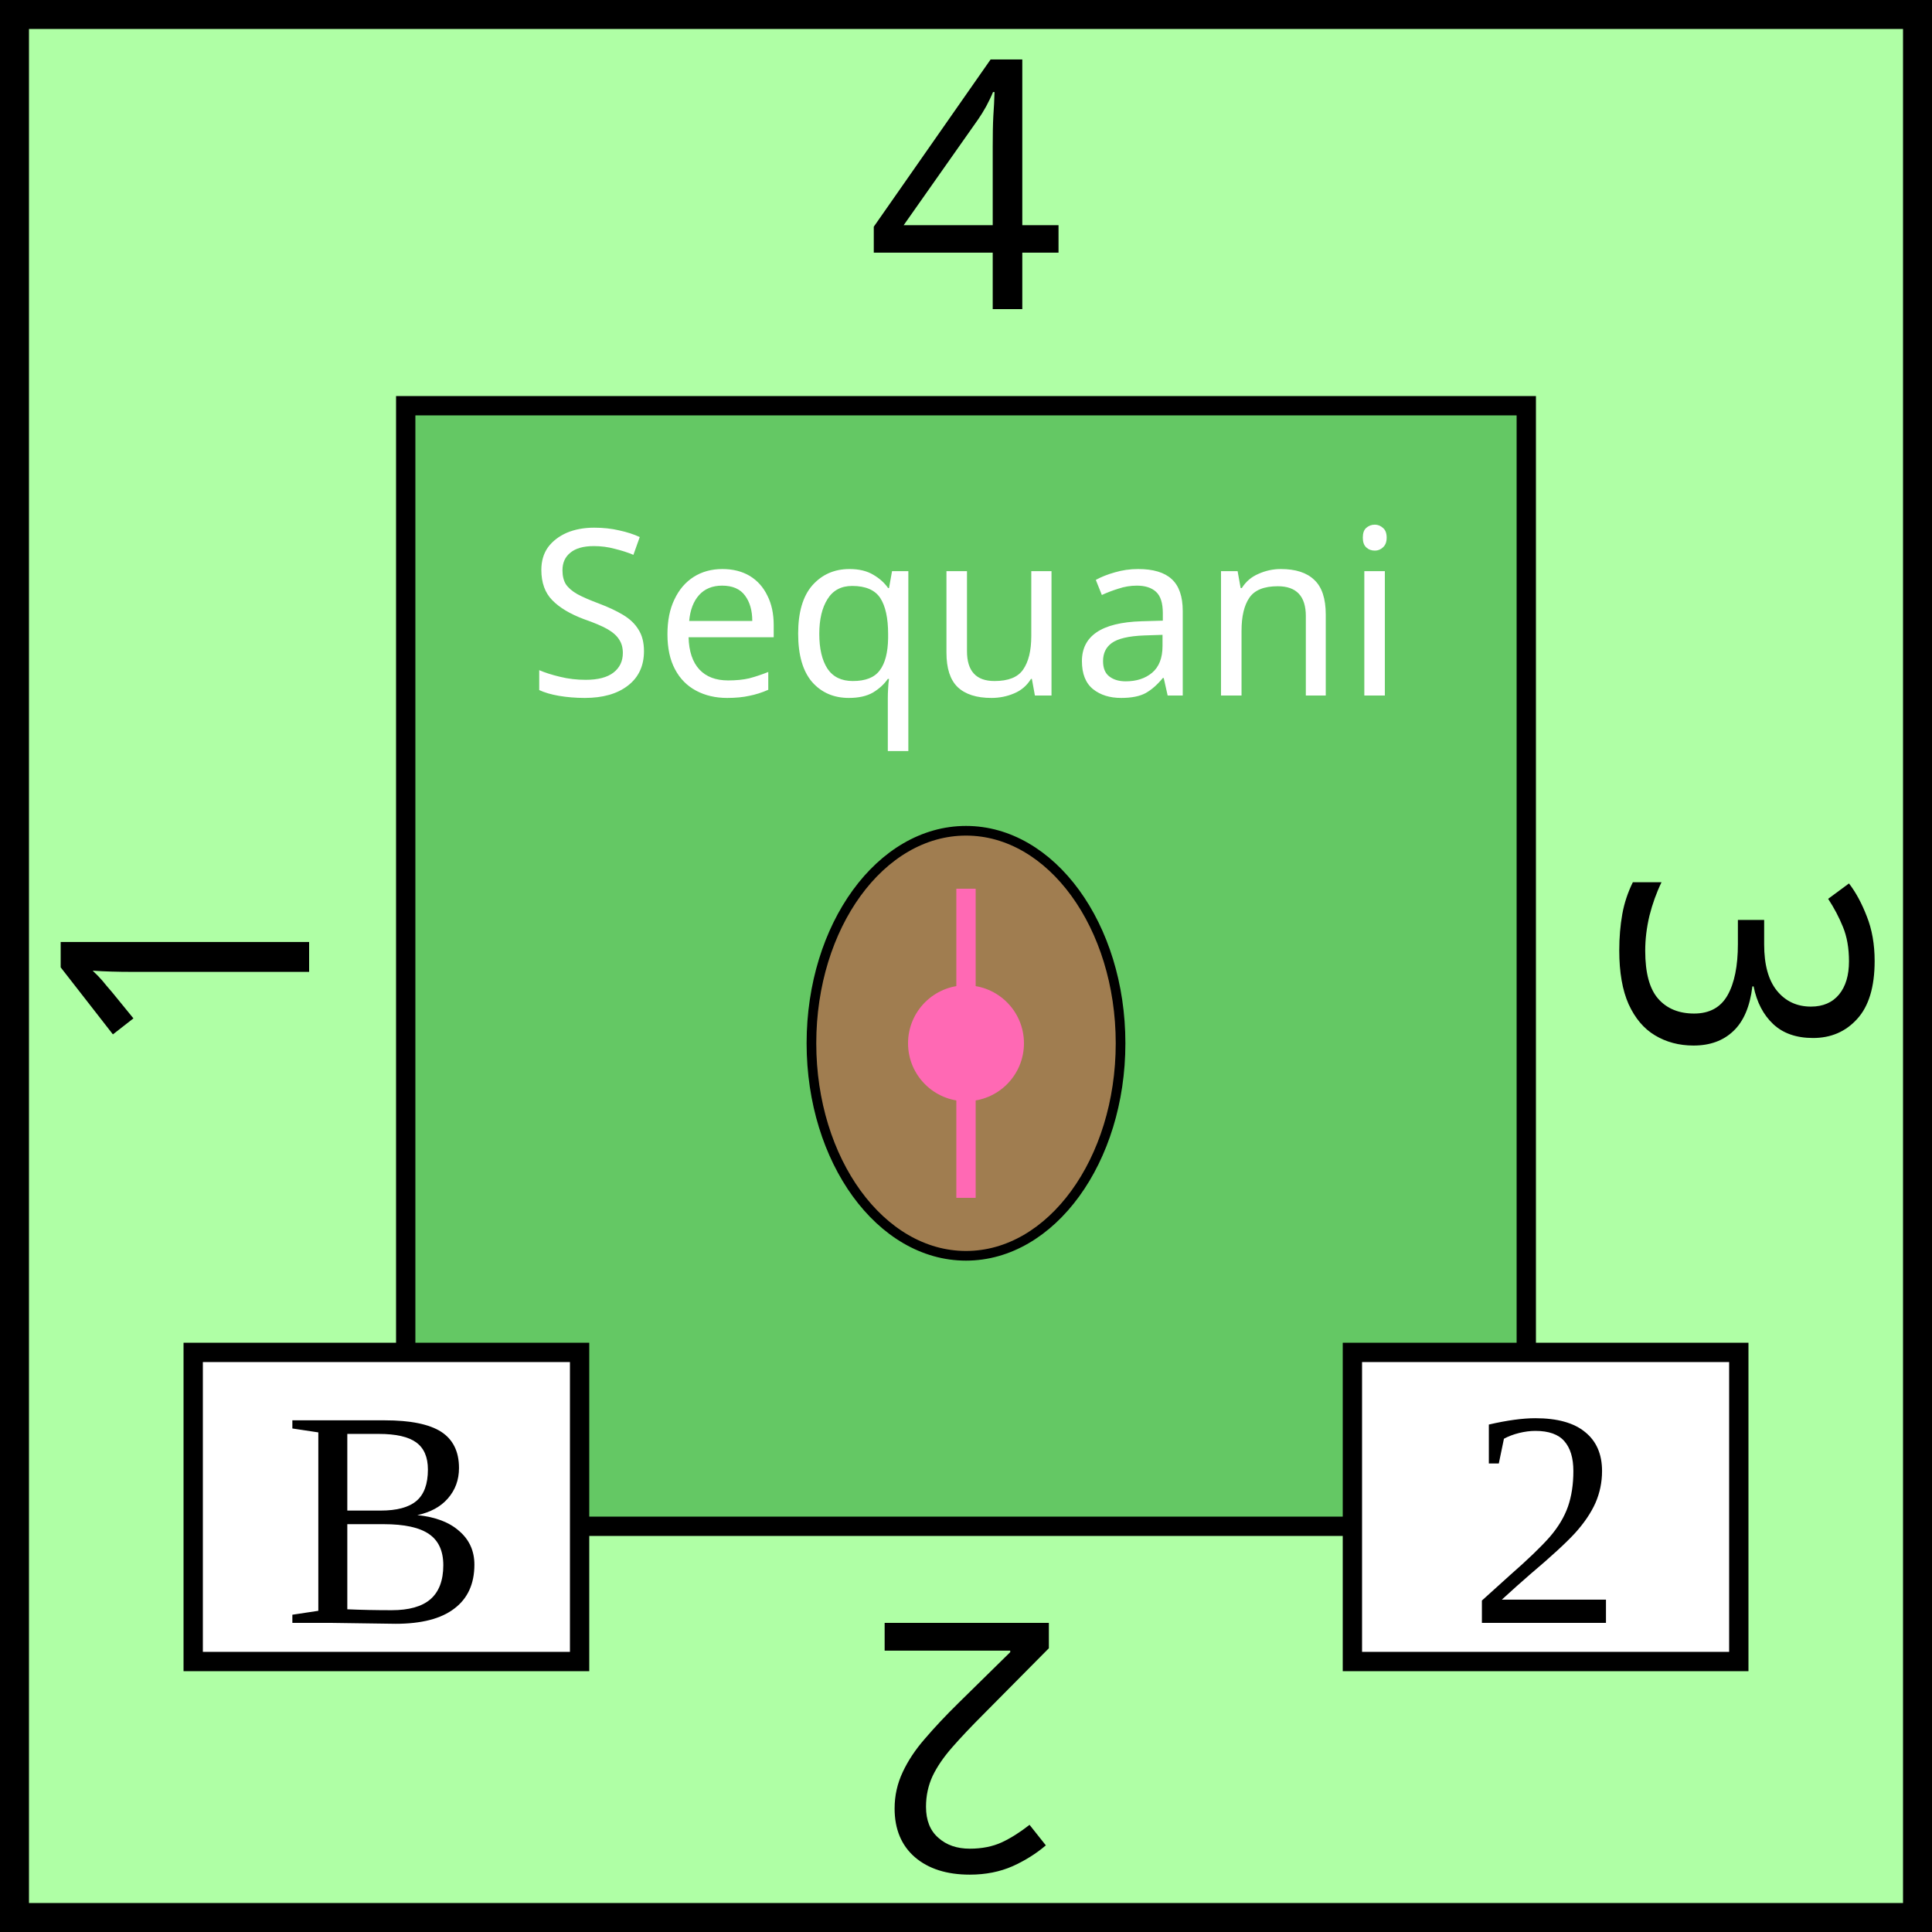
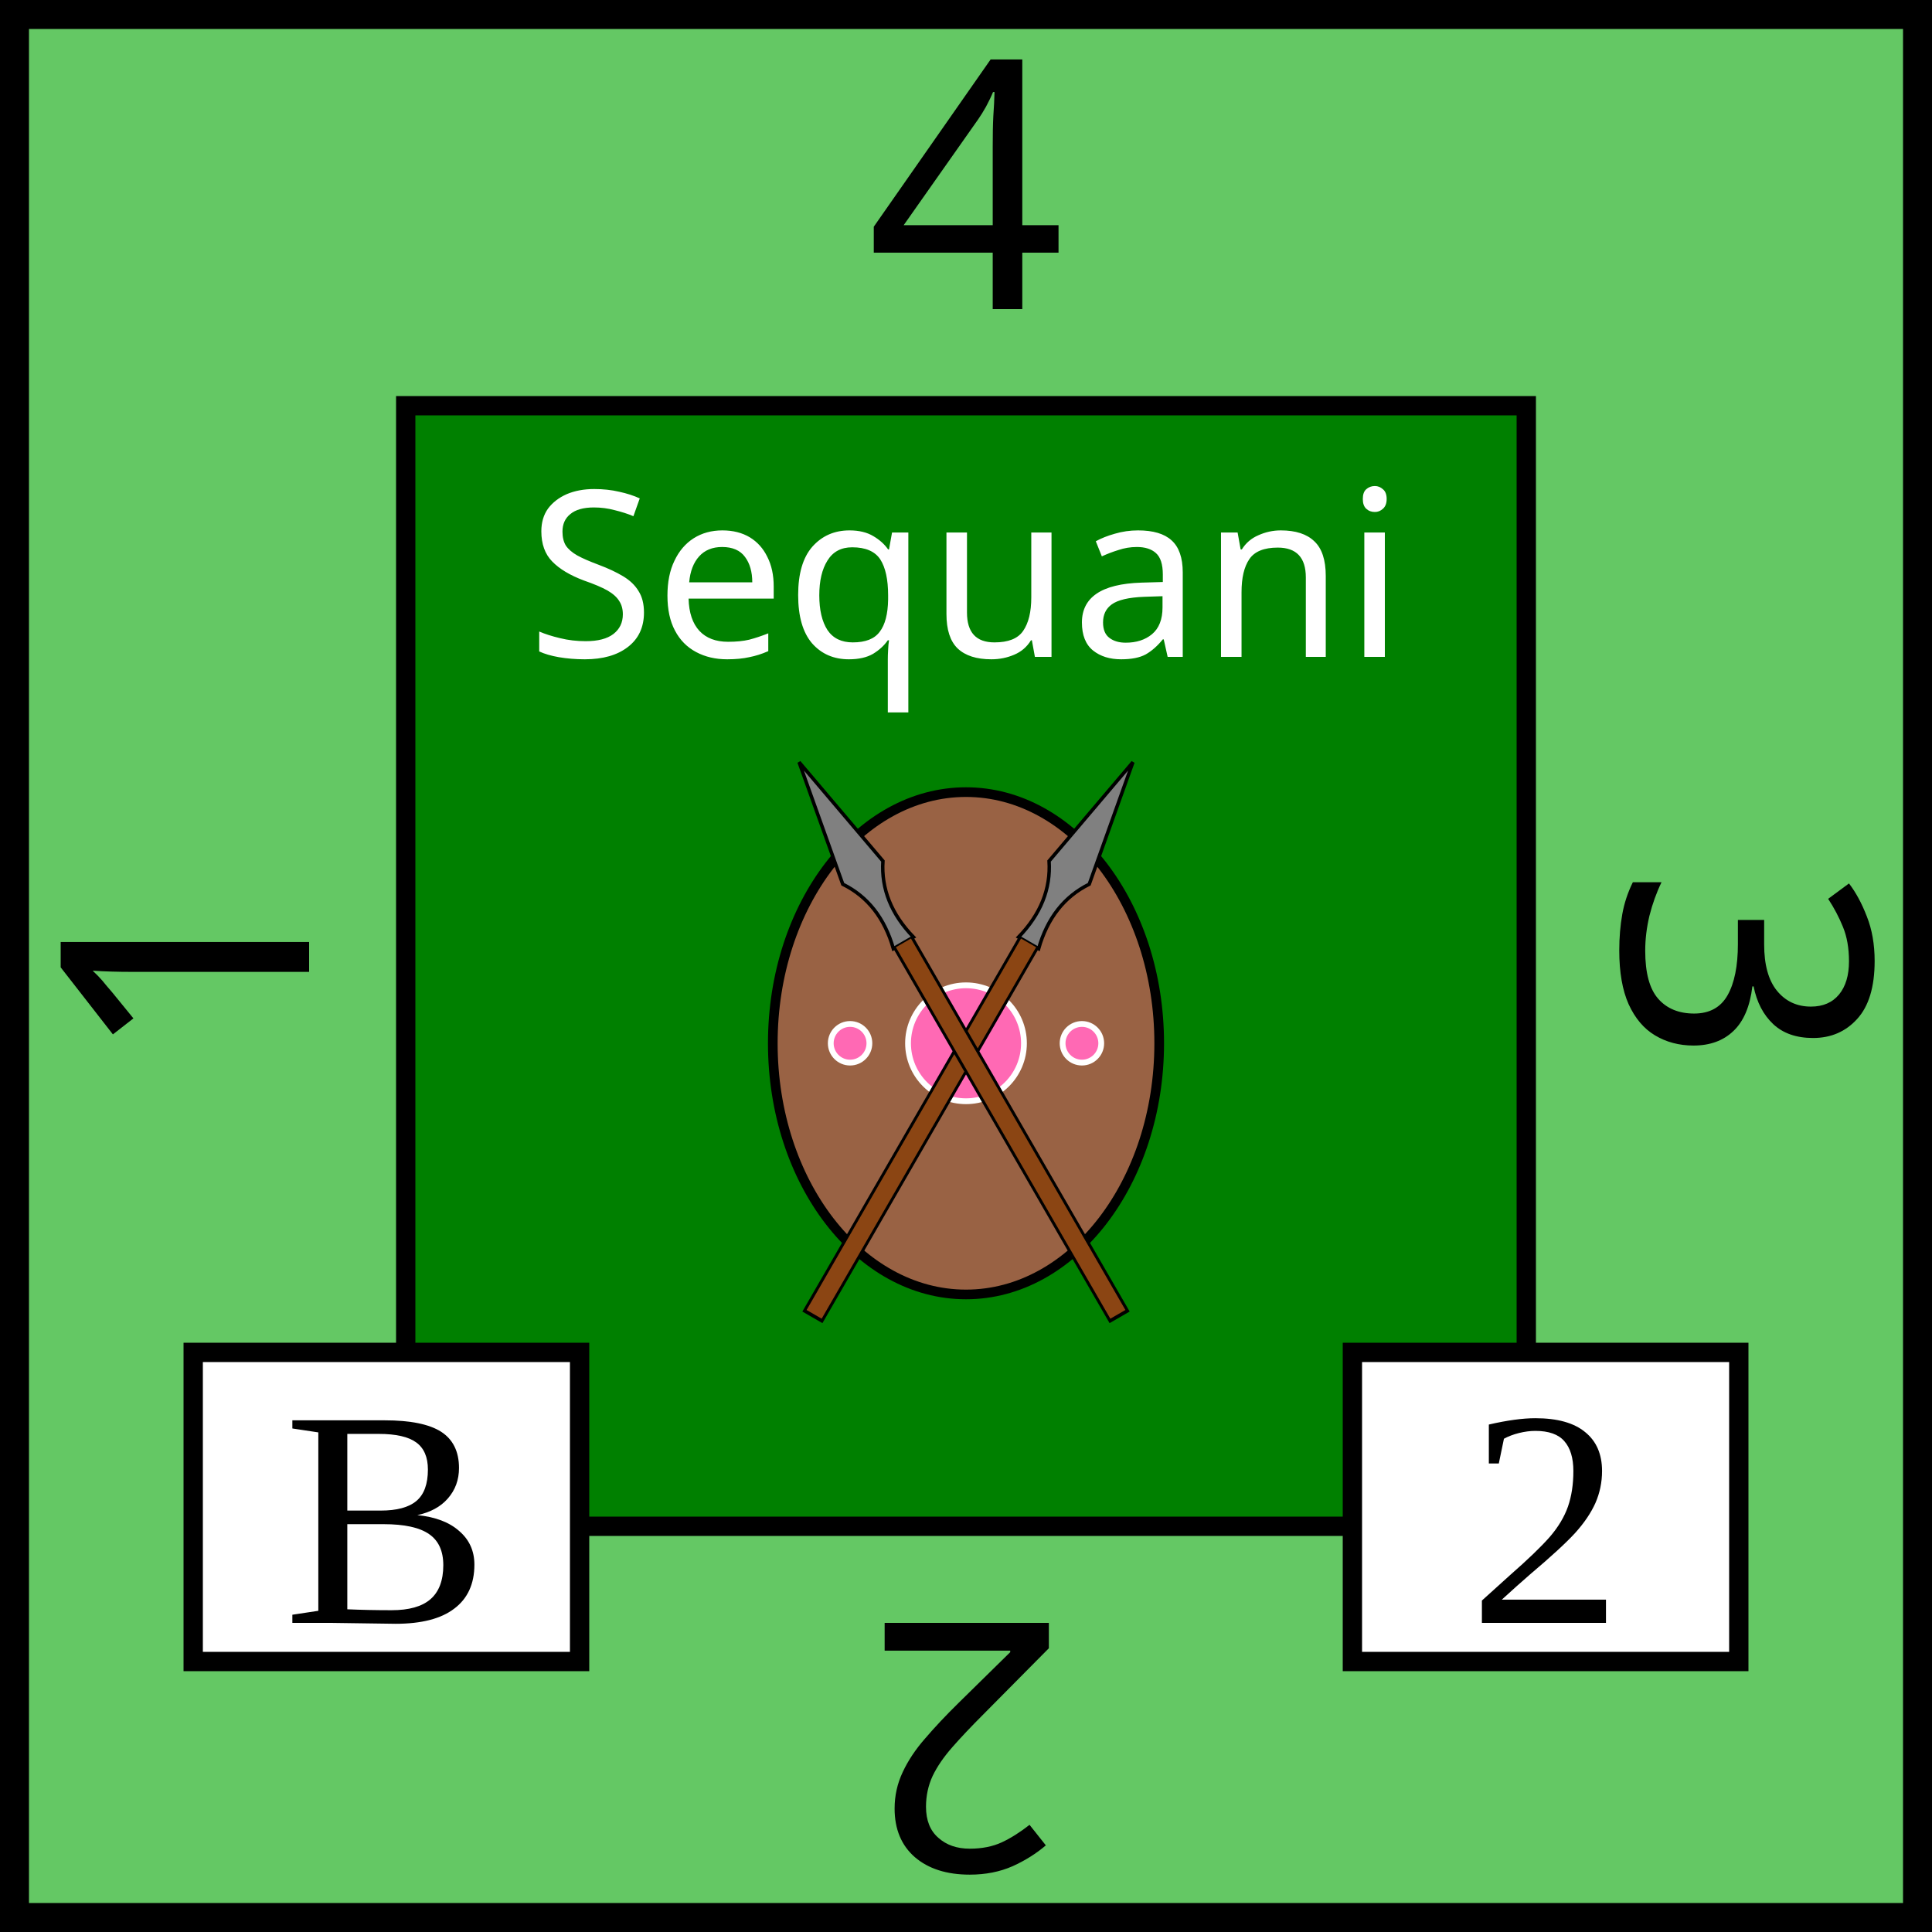
<svg xmlns="http://www.w3.org/2000/svg" viewBox="0 0 100 100" width="100" height="100">
-   <rect id="background" fill="rgb(175,255,165)" height="100" width="100" stroke="black" stroke-width="3" />
+   <rect id="background" fill="rgb(100,200,100)" height="100" width="100" stroke="black" stroke-width="3" />
  <g id="tribe" text-anchor="middle" font-size="12" font-family="Papyrus">
-     <rect x="21" y="21" width="58" height="58" fill="rgb(100,200,100)" stroke="black" />
-     <text x="50" y="36" fill="white">Sequani</text>
-     <ellipse id="shield" cx="50" cy="54" rx="8" ry="11" fill="rgb(160,125,80)" stroke="black" stroke-width="0.5" />
-     <circle cx="50" cy="54" r="3" fill="hotpink" />
-     <line x1="50" y1="46" x2="50" y2="62" stroke="hotpink" />
+     <rect x="21" y="21" width="58" height="58" fill="green" stroke="black" />
+     <text x="50" y="34" fill="white">Sequani</text>
+     <ellipse id="shield" cx="50" cy="54" rx="10" ry="13" fill="#996244" stroke="black" stroke-width="0.5" />
+     <circle cx="50" cy="54" r="3" fill="hotpink" stroke-width="0.3" stroke="white" />
+     <circle cx="44" cy="54" r="1" fill="hotpink" stroke-width="0.3" stroke="white" />
+     <circle cx="56" cy="54" r="1" fill="hotpink" stroke-width="0.3" stroke="white" />
  </g>
+   <g id="spear" transform="scale(0.6) translate(68, 42) rotate(30, 14, 47)">
+     <path d="         M 16 19         L 14 30         Q 16 33, 15 37         L 16 37         L 17 37         Q 16 33, 18 30         Z       " fill="grey" stroke="black" stroke-width="0.3" />
+     <line x1="16" y1="74.3" x2="16" y2="37" stroke="black" stroke-width="2" />
+     <line x1="16" y1="74" x2="16" y2="37" stroke="saddlebrown" stroke-width="1.5" />
+   </g>
+   <use href="#spear" transform="scale(-1,1) translate(-100,0)" />
  <g id="attributes" text-anchor="middle" font-size="16">
    <rect id="initiative" x="10" y="70" height="16" width="20" fill="white" stroke="black" />
    <text x="20" y="84">B</text>
    <rect id="firepower" x="70" y="70" height="16" width="20" fill="white" stroke="black" />
    <text x="80" y="84">2</text>
  </g>
  <g id="strength" text-anchor="middle" font-family="Papyrus" font-size="18">
    <text x="50" y="16">4</text>
    <text x="50" y="16" transform="rotate(90,50,50)">3</text>
    <text x="50" y="16" transform="rotate(180,50,50)">2</text>
    <text x="50" y="16" transform="rotate(270,50,50)">1</text>
  </g>
</svg>
